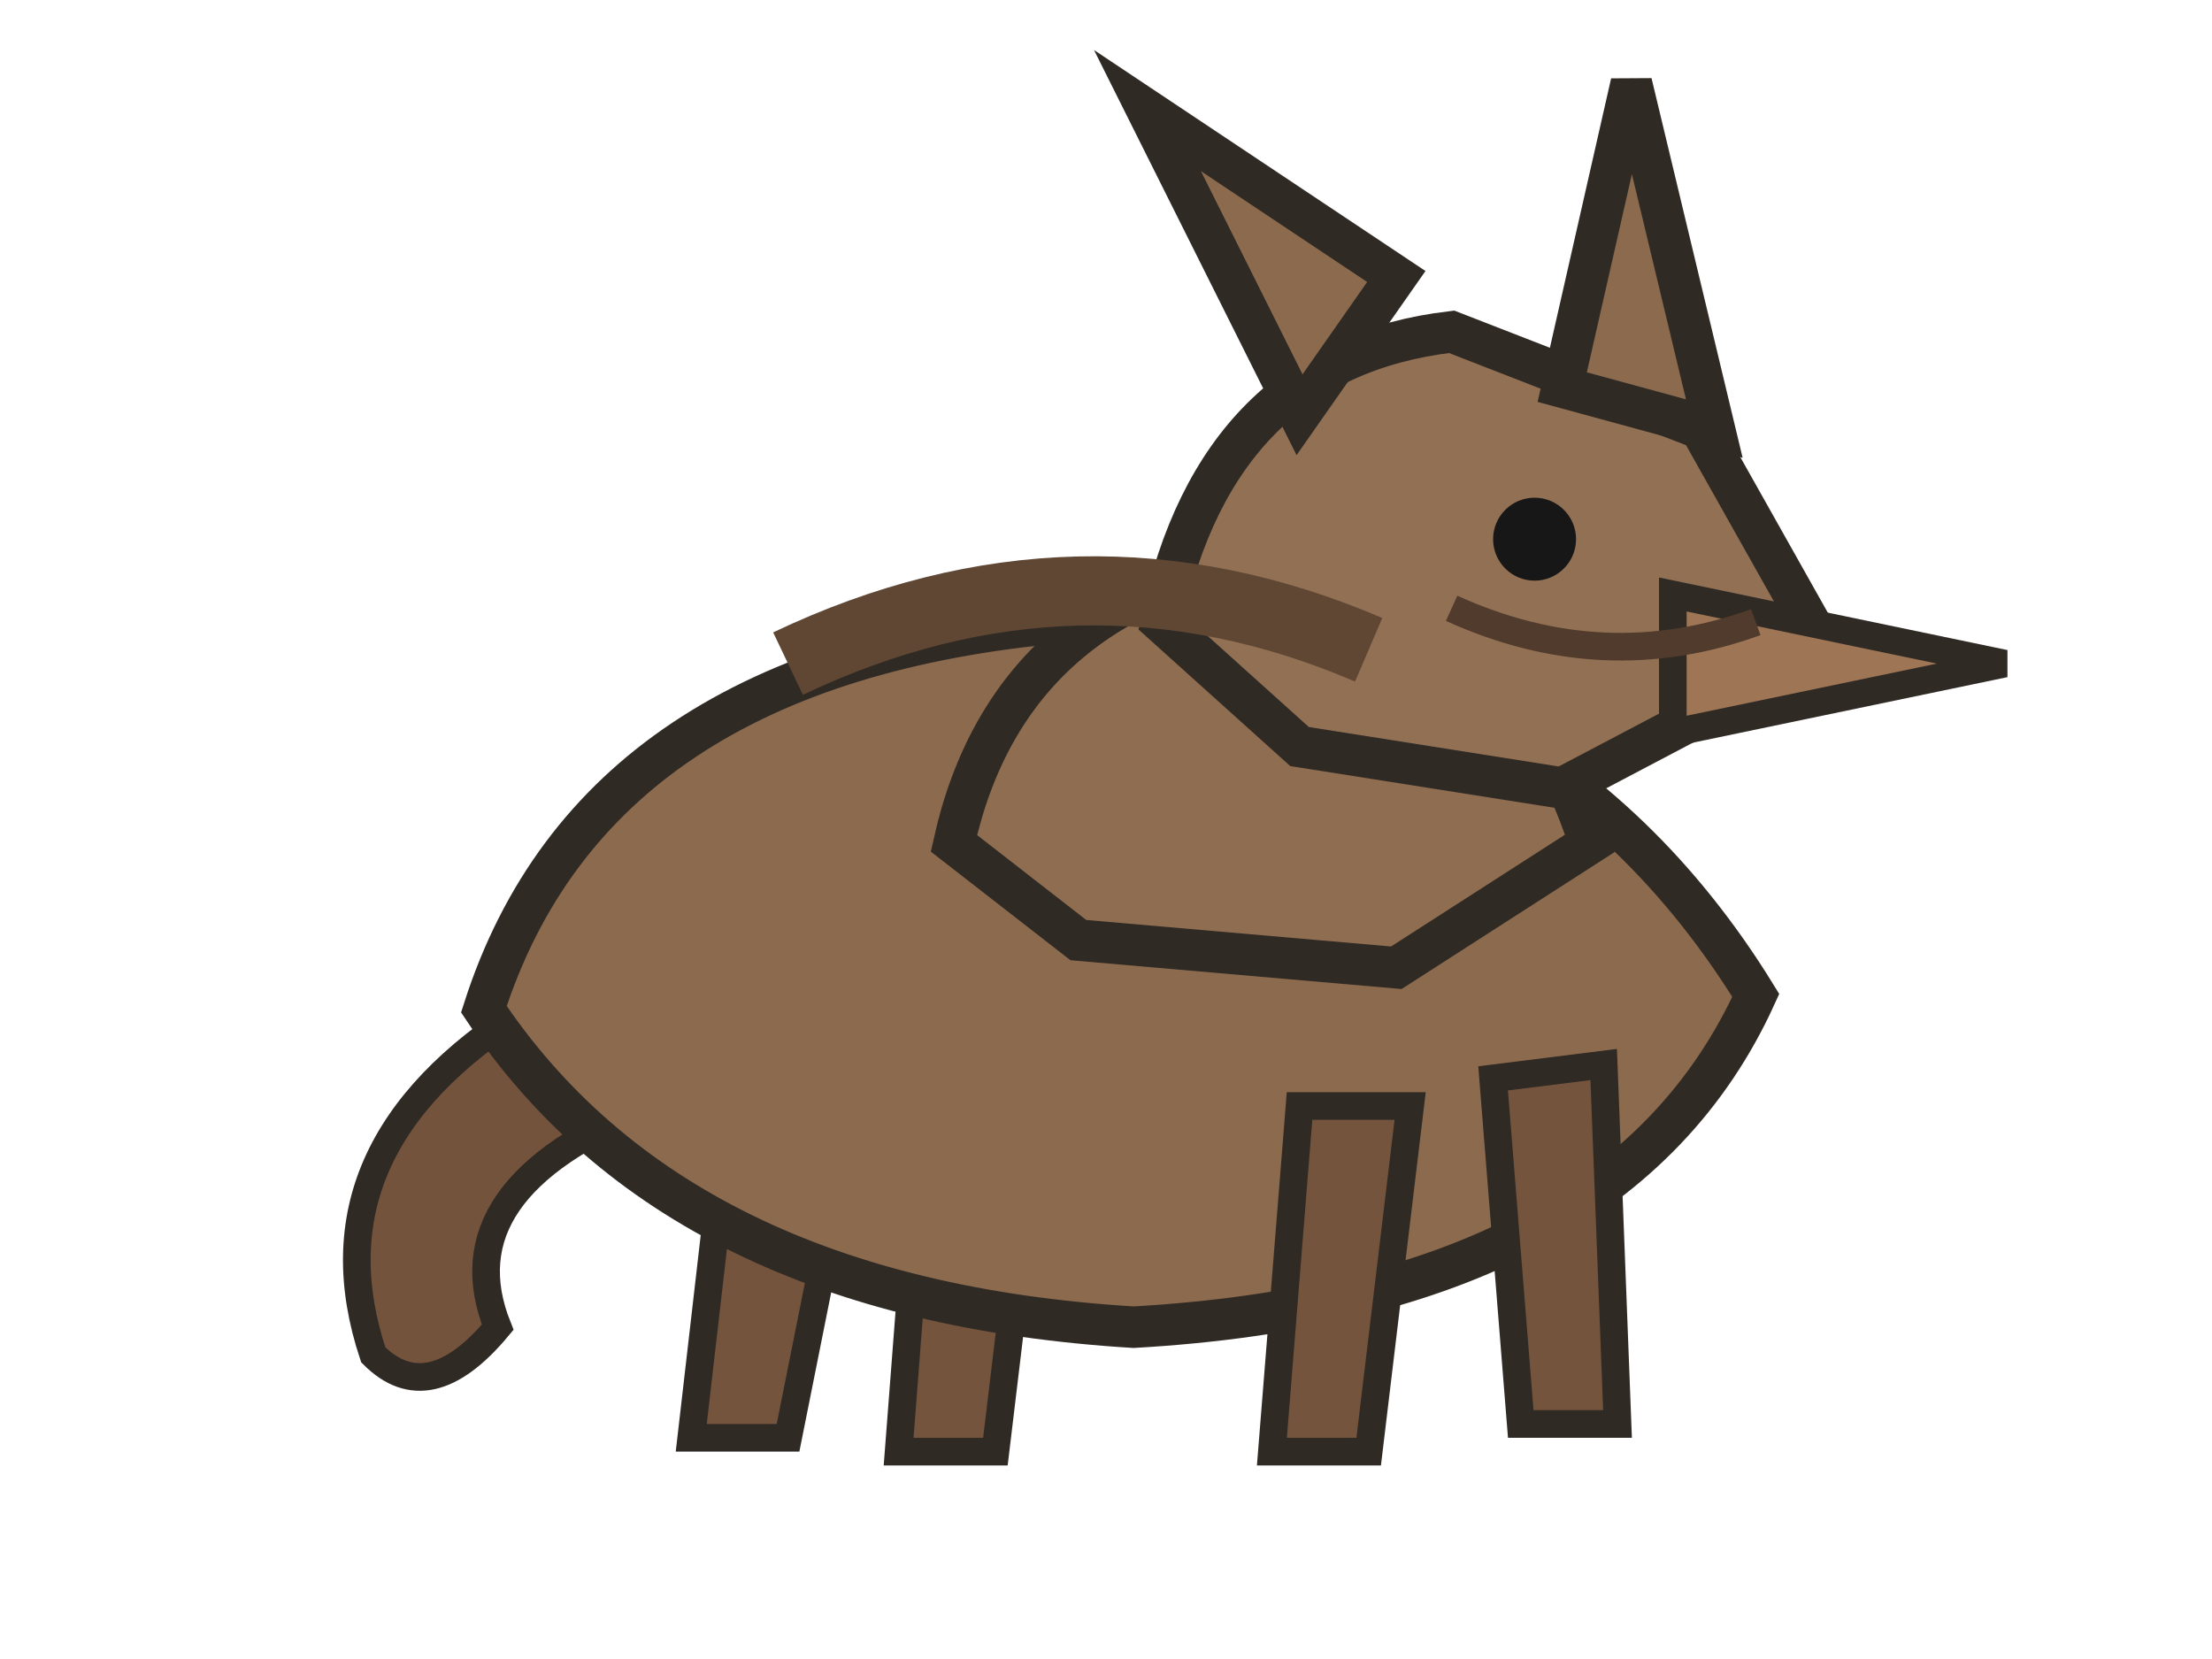
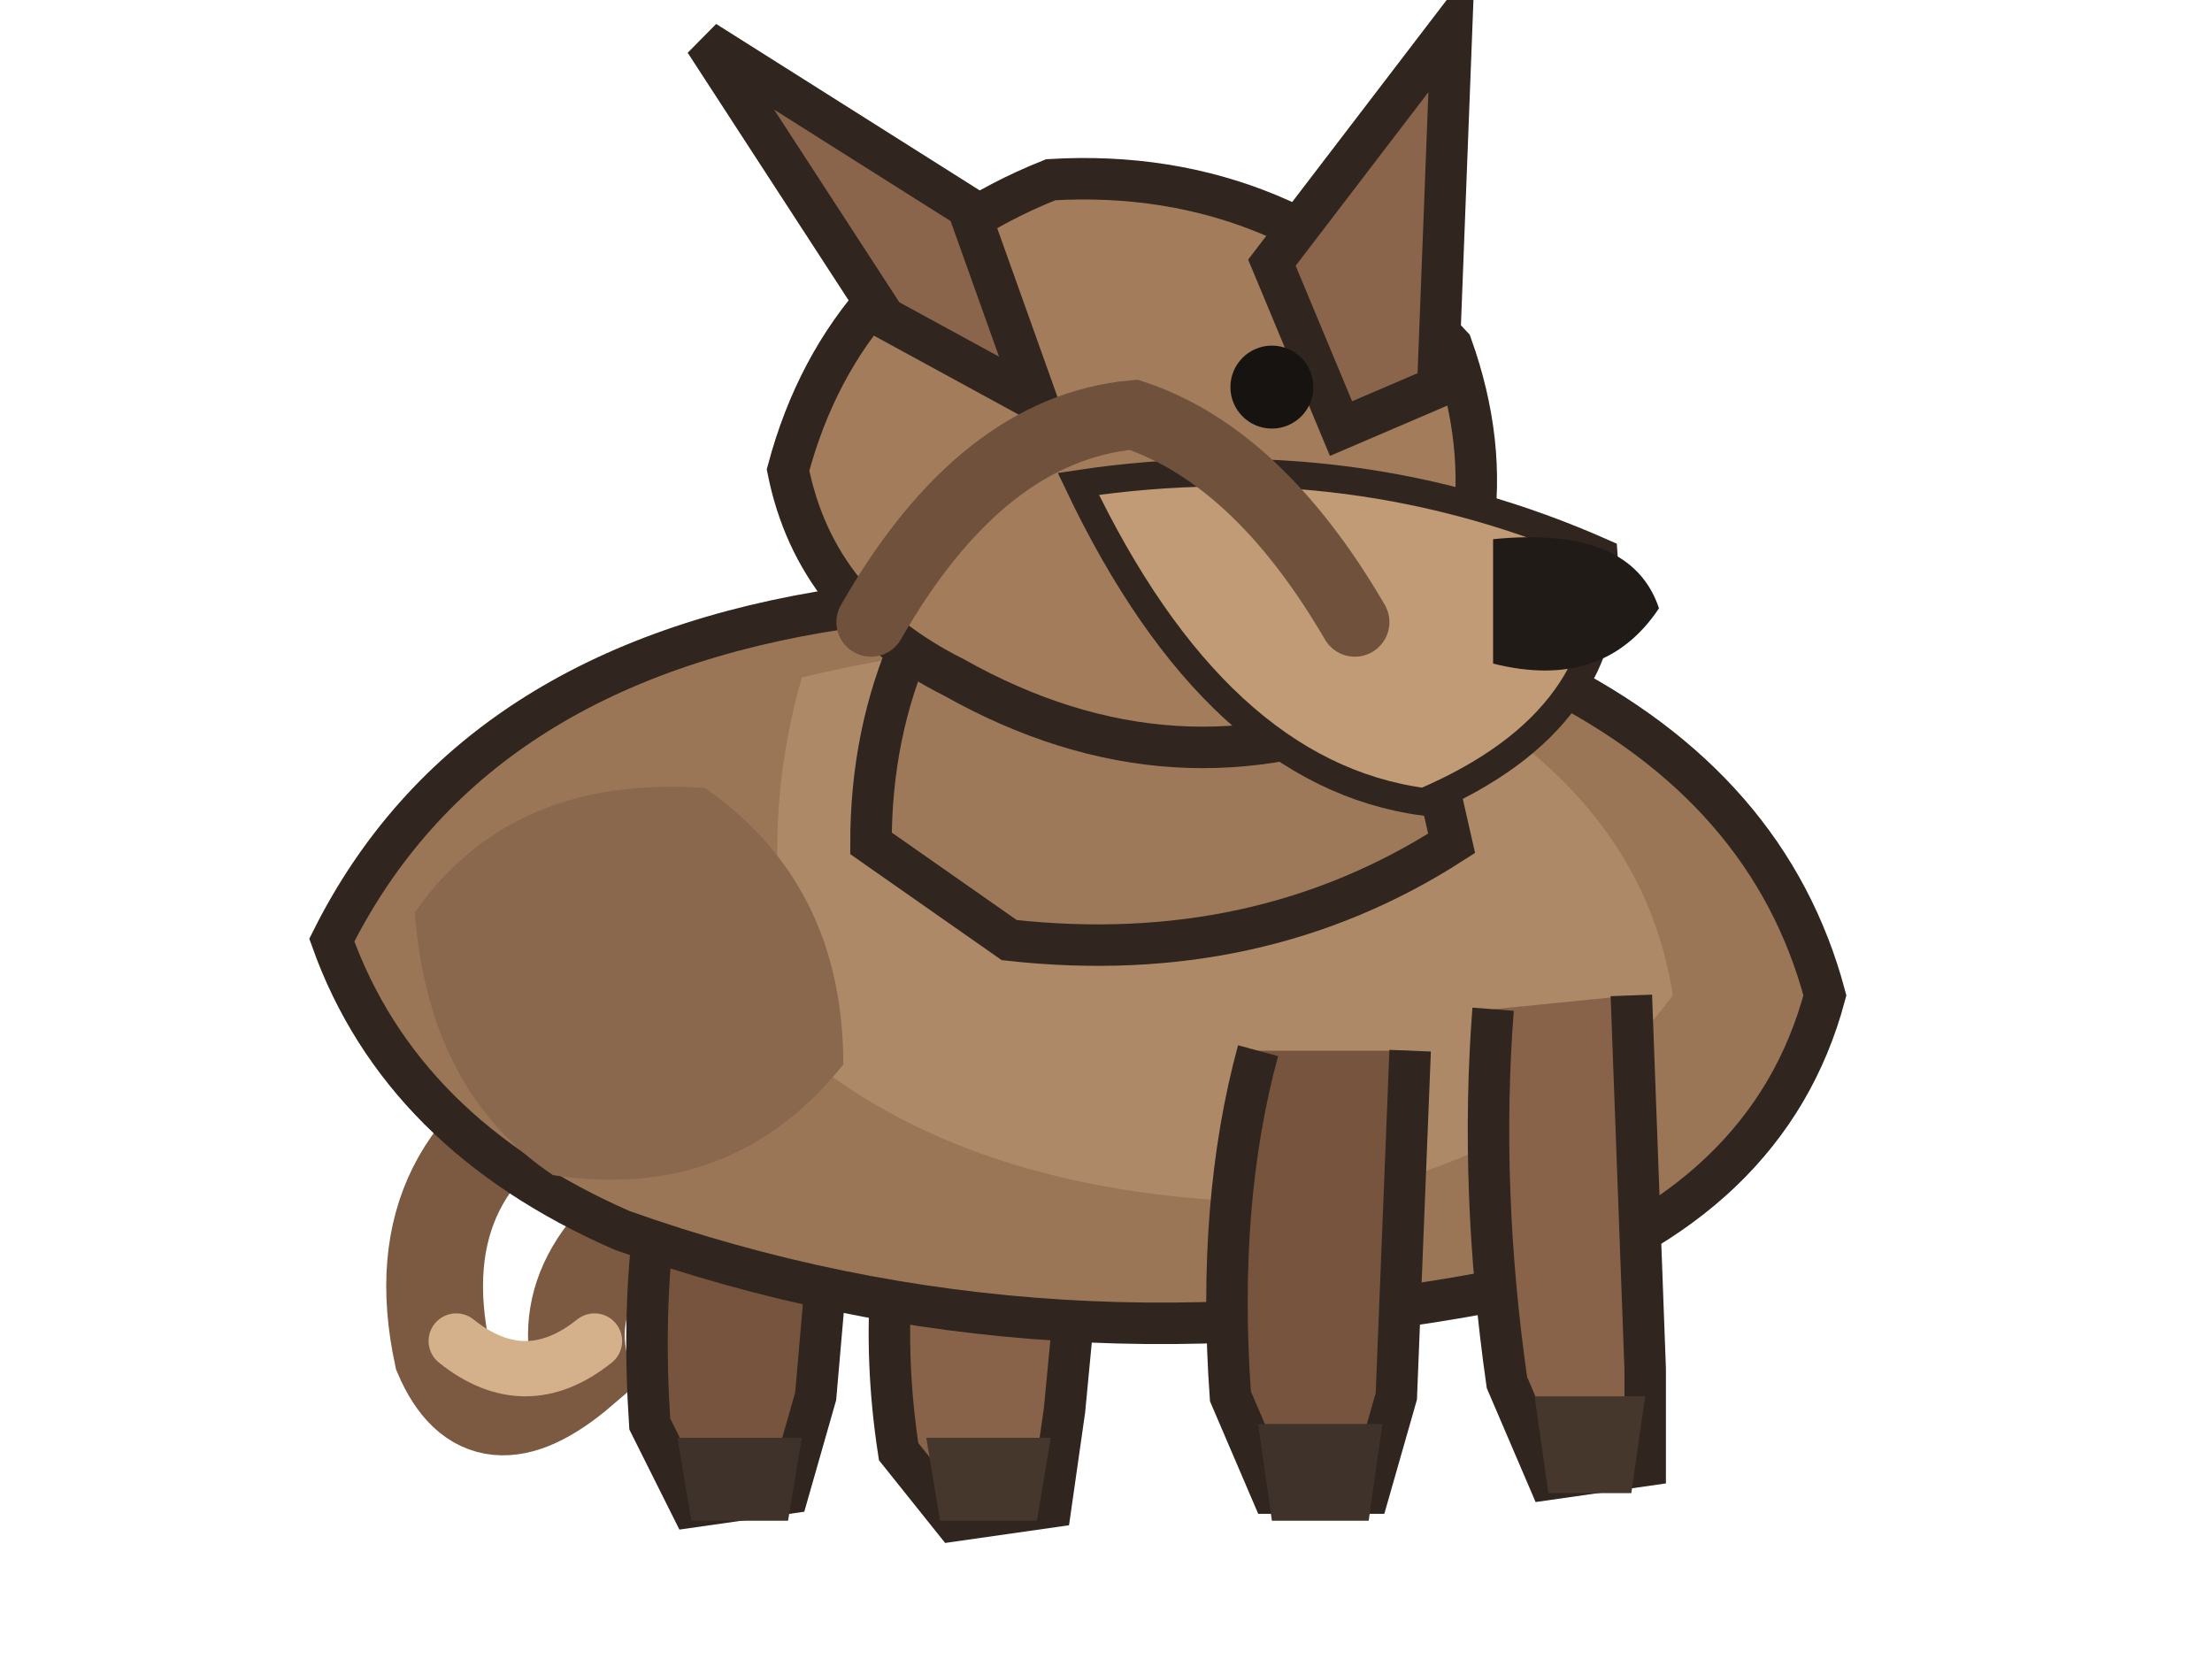
<svg xmlns="http://www.w3.org/2000/svg" viewBox="0 0 160 120" role="img" aria-label="pack pet master artwork">
  <g id="pet-root">
    <g id="tail">
-       <path d="M38 73 Q22 83 27 98 Q31 102 36 96 Q32 86 47 80Z" fill="#74533d" stroke="#302a25" stroke-width="2" />
+       <path d="M42 78 Q29 84 32 98 Q35 105 42 99 Q40 91 51 85" fill="none" stroke="#7c5a42" stroke-width="7" stroke-linecap="round" />
+       <path d="M33 97 Q38 101 43 97" fill="none" stroke="#d4b08b" stroke-width="4" stroke-linecap="round" />
    </g>
-     <g id="hind-legs">
-       <path d="M53 78 L50 104 L57 104 L62 79Z" fill="#74543d" stroke="#302a25" stroke-width="2" />
-       <path d="M67 79 L65 105 L72 105 L75 80Z" fill="#74543d" stroke="#302a25" stroke-width="2" />
+     <g id="rear-leg-left">
+       <path d="M50 77 Q46 88 47 103 L50 109 L57 108 L59 101 L61 78" fill="#76543e" stroke="#30251f" stroke-width="3" />
+       <path d="M49 104 L58 104 L57 110 L50 110Z" fill="#3e322a" />
+     </g>
+     <g id="rear-leg-right">
+       <path d="M67 80 Q63 92 65 105 L69 110 L76 109 L77 102 L79 81" fill="#88634a" stroke="#30251f" stroke-width="3" />
+       <path d="M67 104 L76 104 L75 110 L68 110Z" fill="#46372d" />
    </g>
    <g id="body">
-       <path d="M35 73 Q43 48 77 45 Q111 46 127 72 Q117 94 82 96 Q49 94 35 73Z" fill="#8b6a4e" stroke="#302a25" stroke-width="3" />
+       <path d="M24 68             Q34 48 61 44             Q88 41 112 49             Q128 57 132 72             Q128 87 110 93             Q76 100 45 89             Q29 82 24 68Z" fill="#9a7657" stroke="#30251f" stroke-width="3" />
    </g>
-     <g id="front-legs">
-       <path d="M94 80 L92 105 L99 105 L102 80Z" fill="#74543d" stroke="#302a25" stroke-width="2" />
-       <path d="M108 78 L110 103 L117 103 L116 77Z" fill="#74543d" stroke="#302a25" stroke-width="2" />
+     <g id="rib-cage">
+       <path d="M58 49 Q83 43 106 51 Q119 59 121 72             Q112 84 94 87 Q72 87 59 77 Q54 63 58 49Z" fill="#ad8967" />
+     </g>
+     <g id="pelvis">
+       <path d="M30 66 Q37 56 51 57 Q61 64 61 77             Q53 87 40 85 Q31 79 30 66Z" fill="#8a684d" />
+     </g>
+     <g id="front-leg-left">
+       <path d="M91 76 Q88 87 89 101 L92 108 L99 108 L101 101 L102 76" fill="#76543e" stroke="#30251f" stroke-width="3" />
+       <path d="M91 103 L100 103 L99 110 L92 110Z" fill="#3e322a" />
+     </g>
+     <g id="front-leg-right">
+       <path d="M108 73 Q107 86 109 100 L112 107 L119 106 L119 99 L118 72" fill="#88634a" stroke="#30251f" stroke-width="3" />
+       <path d="M111 101 L119 101 L118 108 L112 108Z" fill="#46372d" />
    </g>
    <g id="neck">
-       <path d="M69 61 Q73 43 93 40 Q109 43 115 61 L101 70 L78 68Z" fill="#8f6d50" stroke="#302a25" stroke-width="3" />
+       <path d="M63 61 Q63 45 75 34 Q88 29 100 39             L105 61 Q91 70 73 68Z" fill="#9d795a" stroke="#30251f" stroke-width="3" />
    </g>
    <g id="head">
-       <path d="M84 45 Q88 26 105 24 L123 31 L132 47 L113 57 L94 54Z" fill="#927054" stroke="#302a25" stroke-width="3" />
-       <path d="M94 30 L83 8 L101 20Z M113 28 L118 6 L124 31Z" fill="#8b6a4e" stroke="#302a25" stroke-width="3" />
-       <path d="M121 43 L145 48 L121 53Z" fill="#9f7655" stroke="#302a25" stroke-width="2" />
+       <path d="M57 34 Q61 19 76 13 Q93 12 105 25             Q110 39 101 51 Q85 58 69 49 Q59 44 57 34Z" fill="#a27c5b" stroke="#30251f" stroke-width="3" />
    </g>
-     <g id="face">
-       <circle cx="111" cy="39" r="3" fill="#171717" />
-       <path d="M105 44 Q116 49 127 45" fill="none" stroke="#513b2c" stroke-width="2" />
+     <g id="ear-left">
+       <path d="M64 23 L51 3 L70 15 L75 29Z" fill="#8a654b" stroke="#30251f" stroke-width="3" />
    </g>
-     <g id="species-surface">
-       <path d="M57 48 Q78 38 99 47" fill="none" stroke="#5f4734" stroke-width="5" />
+     <g id="ear-right">
+       <path d="M92 19 L105 2 L104 28 L97 31Z" fill="#8a654b" stroke="#30251f" stroke-width="3" />
    </g>
-     <g id="markings" />
+     <g id="muzzle">
+       <path d="M78 35 Q98 32 116 40 Q117 52 103 58             Q88 56 78 35Z" fill="#c09b76" stroke="#30251f" stroke-width="2" />
+     </g>
+     <g id="nose">
+       <path d="M108 39 Q118 38 120 44 Q116 50 108 48Z" fill="#211b17" />
+     </g>
+     <g id="eye">
+       <circle cx="92" cy="28" r="3" fill="#171311" />
+     </g>
+     <g id="mane">
+       <path d="M63 45 Q71 31 82 30 Q91 33 98 45" fill="none" stroke="#6f513c" stroke-width="5" stroke-linecap="round" />
+     </g>
  </g>
</svg>
